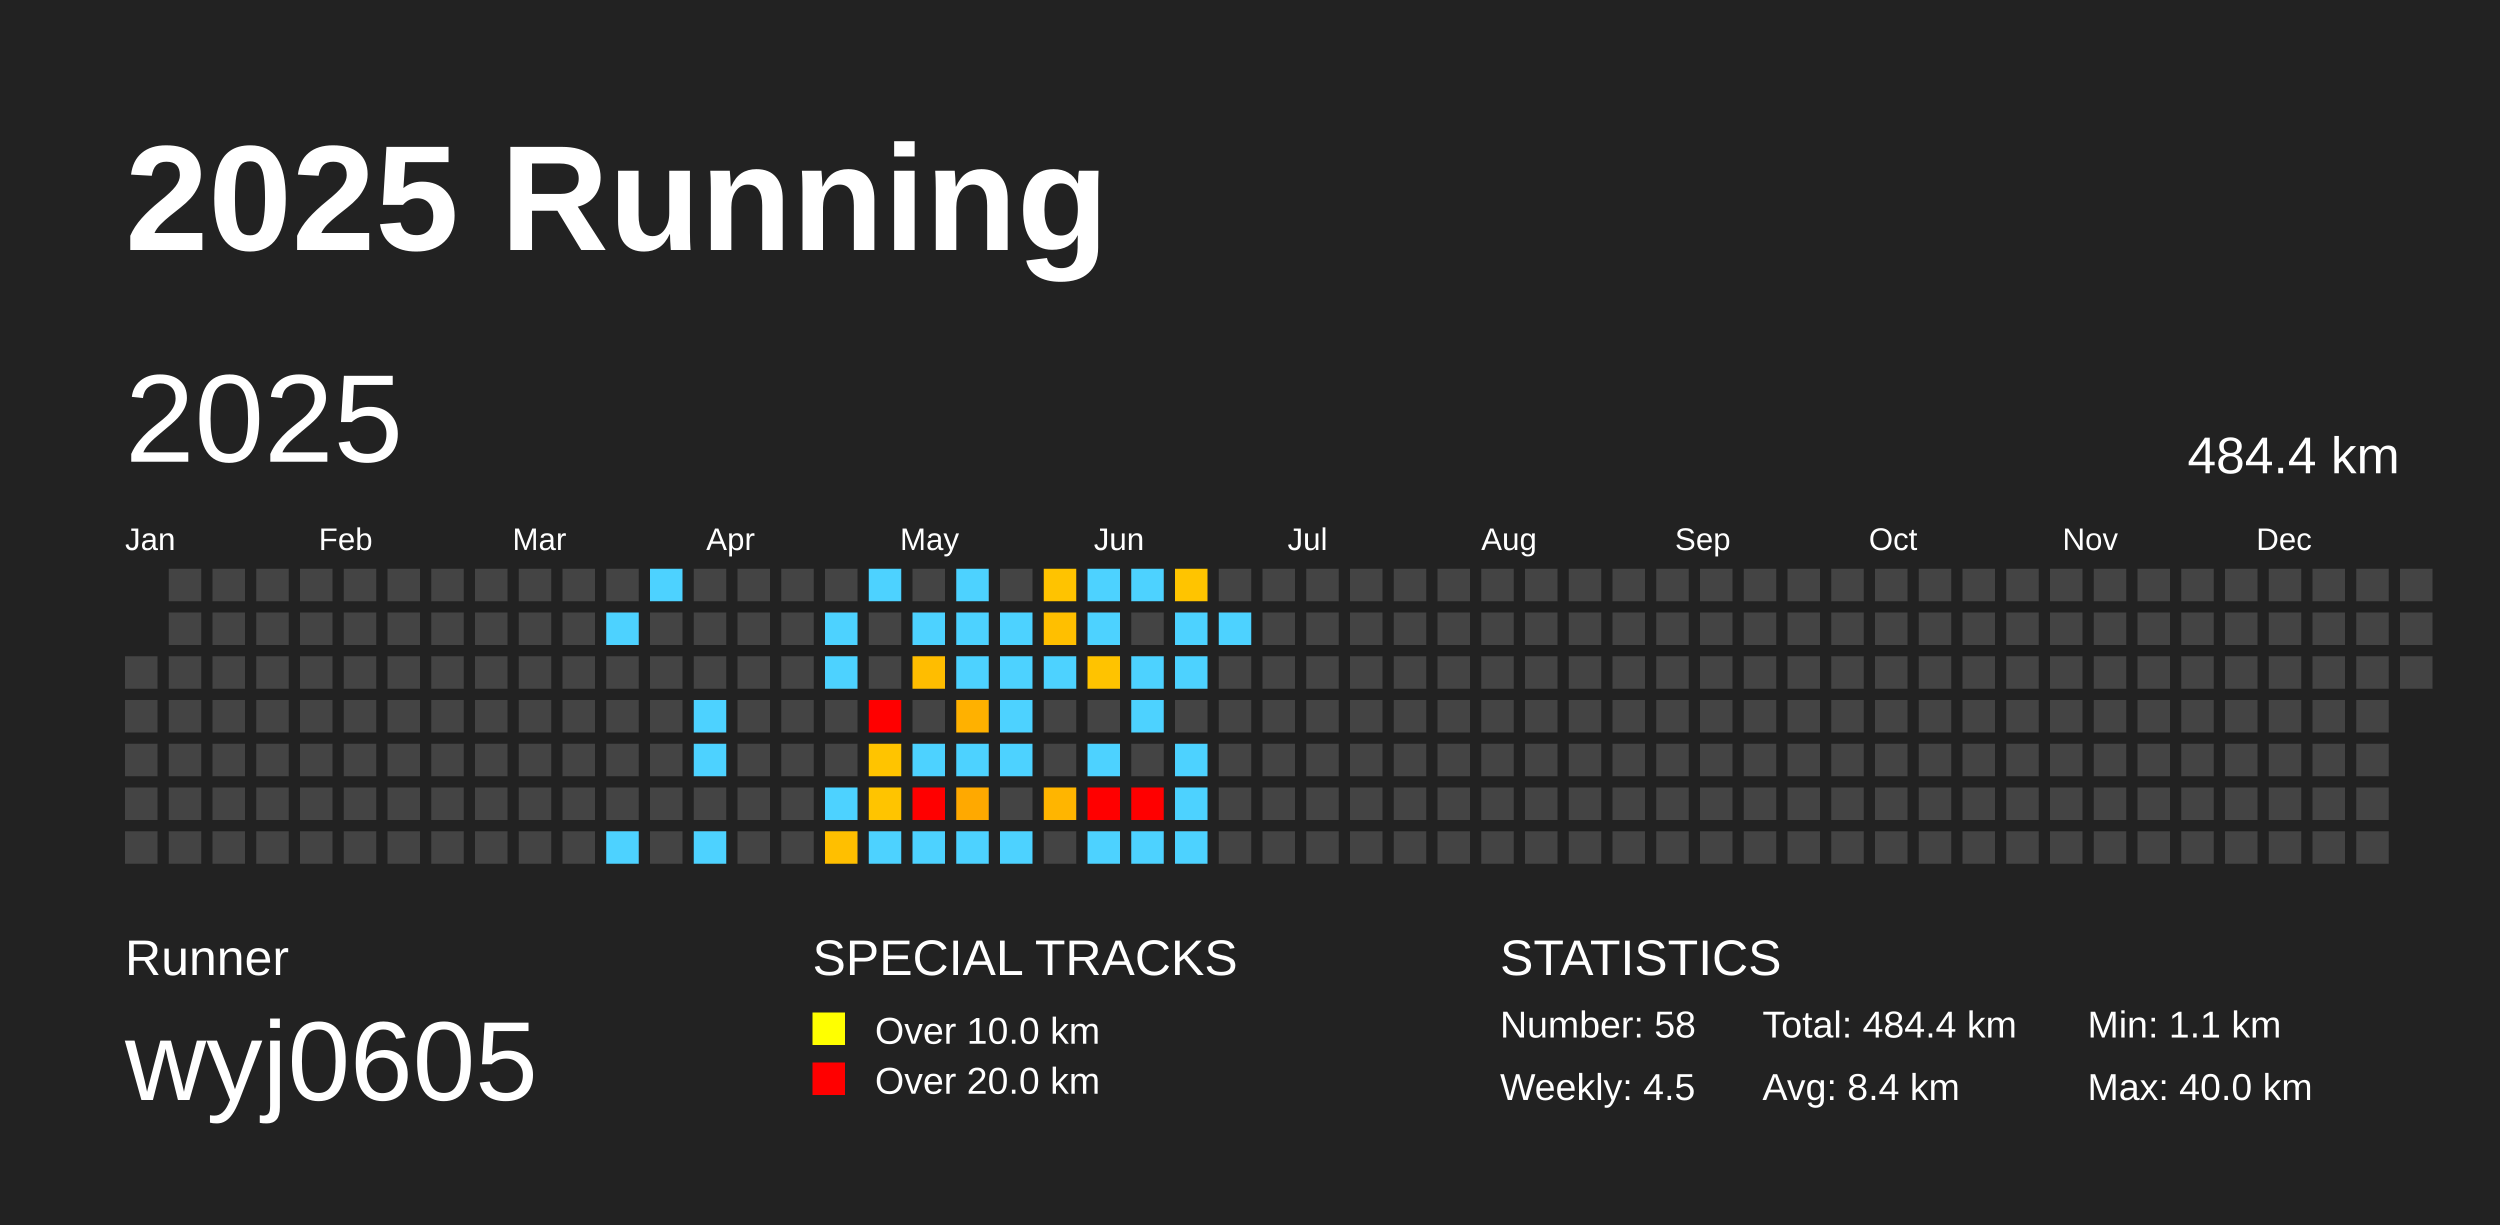
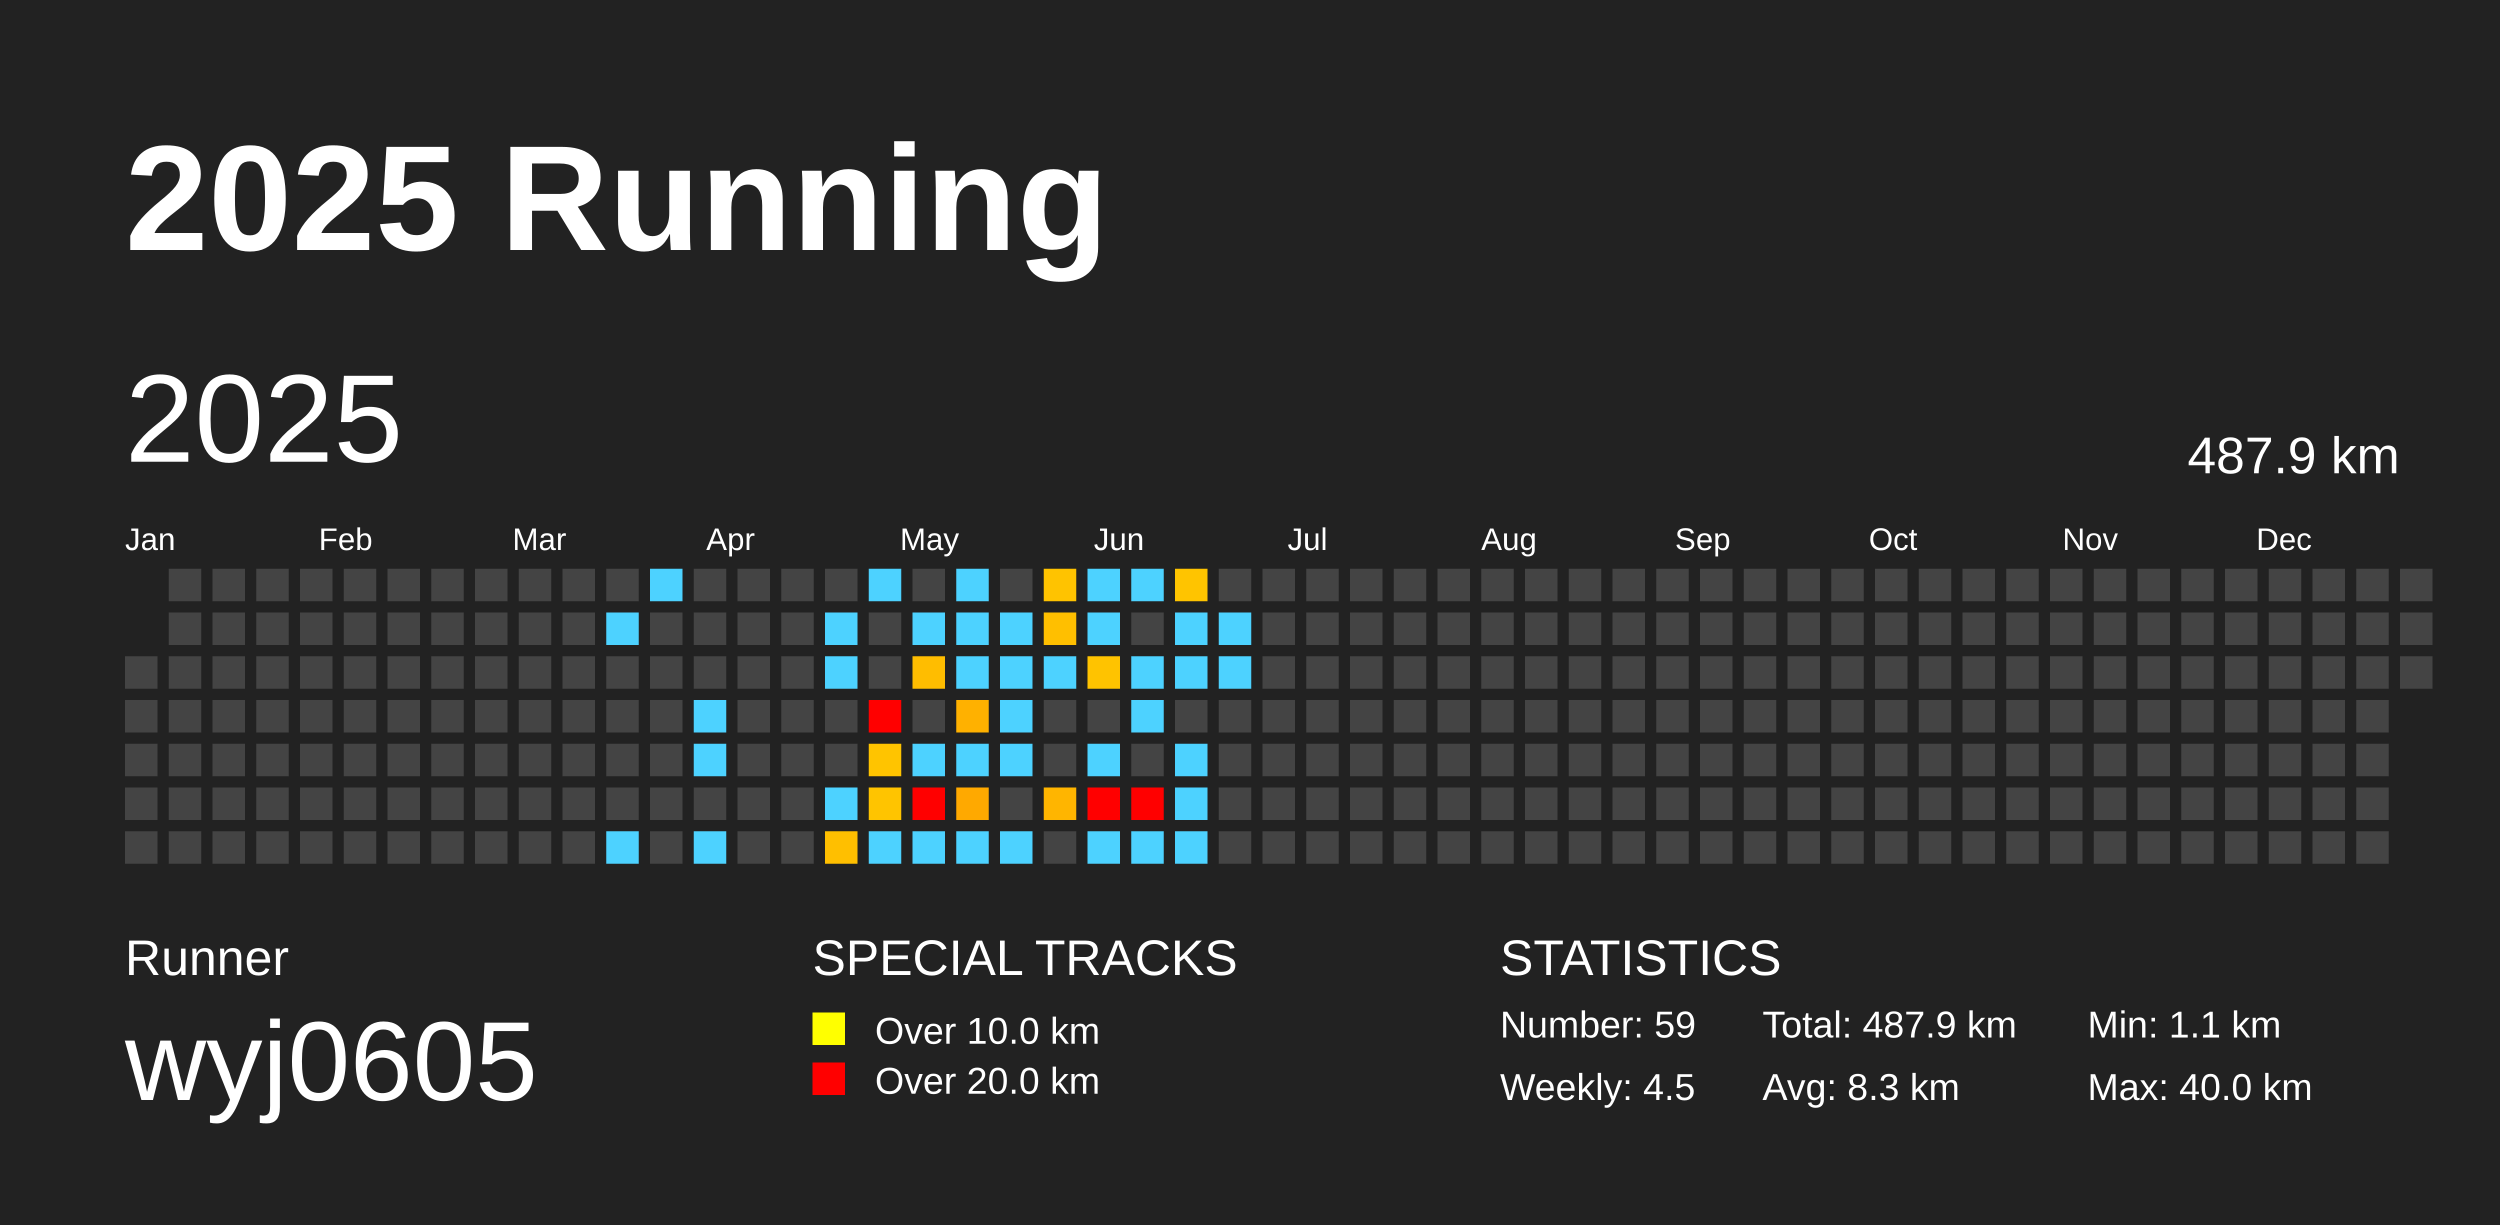
<svg xmlns="http://www.w3.org/2000/svg" baseProfile="full" height="98mm" version="1.1" viewBox="0,0,200,98" width="200mm">
  <defs />
  <rect fill="#222222" height="98" width="200" x="0" y="0" />
  <text fill="#FFFFFF" style="font-size:12px; font-family:Arial; font-weight:bold;" x="10" y="20">2025 Running</text>
  <text fill="#FFFFFF" style="font-size:4px; font-family:Arial" x="10" y="78">Runner</text>
  <text fill="#FFFFFF" style="font-size:9px; font-family:Arial" x="10" y="88">wyj0605</text>
  <text fill="#FFFFFF" style="font-size:4px; font-family:Arial" x="65" y="78">SPECIAL TRACKS</text>
  <rect fill="yellow" height="2.6" width="2.6" x="65" y="81" />
  <text fill="#FFFFFF" style="font-size:3px; font-family:Arial" x="70" y="83.5">Over 10.0 km</text>
  <rect fill="red" height="2.6" width="2.6" x="65" y="85" />
  <text fill="#FFFFFF" style="font-size:3px; font-family:Arial" x="70" y="87.5">Over 20.0 km</text>
  <text fill="#FFFFFF" style="font-size:4px; font-family:Arial" x="120" y="78">STATISTICS</text>
-   <text fill="#FFFFFF" style="font-size:3px; font-family:Arial" x="120" y="83">Number: 58</text>
+   <text fill="#FFFFFF" style="font-size:3px; font-family:Arial" x="120" y="83">Number: 59</text>
  <text fill="#FFFFFF" style="font-size:3px; font-family:Arial" x="120" y="88">Weekly: 4.5</text>
-   <text fill="#FFFFFF" style="font-size:3px; font-family:Arial" x="141" y="83">Total: 484.4 km</text>
-   <text fill="#FFFFFF" style="font-size:3px; font-family:Arial" x="141" y="88">Avg: 8.4 km</text>
+   <text fill="#FFFFFF" style="font-size:3px; font-family:Arial" x="141" y="83">Total: 487.9 km</text>
+   <text fill="#FFFFFF" style="font-size:3px; font-family:Arial" x="141" y="88">Avg: 8.3 km</text>
  <text fill="#FFFFFF" style="font-size:3px; font-family:Arial" x="167" y="83">Min: 1.1 km</text>
  <text fill="#FFFFFF" style="font-size:3px; font-family:Arial" x="167" y="88">Max: 40.0 km</text>
  <text dominant-baseline="hanging" fill="#FFFFFF" style="font-size:10.0px; font-family:Arial;" x="10" y="30">2025</text>
-   <text dominant-baseline="hanging" fill="#FFFFFF" style="font-size:4.125px; font-family:Arial;" x="175" y="35">484.4 km</text>
+   <text dominant-baseline="hanging" fill="#FFFFFF" style="font-size:4.125px; font-family:Arial;" x="175" y="35">487.9 km</text>
  <text fill="#FFFFFF" style="font-size:2.5px; font-family:Arial" x="10.0" y="44">Jan</text>
  <text fill="#FFFFFF" style="font-size:2.5px; font-family:Arial" x="25.5" y="44">Feb</text>
  <text fill="#FFFFFF" style="font-size:2.5px; font-family:Arial" x="41.0" y="44">Mar</text>
  <text fill="#FFFFFF" style="font-size:2.5px; font-family:Arial" x="56.5" y="44">Apr</text>
  <text fill="#FFFFFF" style="font-size:2.5px; font-family:Arial" x="72.0" y="44">May</text>
  <text fill="#FFFFFF" style="font-size:2.5px; font-family:Arial" x="87.5" y="44">Jun</text>
  <text fill="#FFFFFF" style="font-size:2.5px; font-family:Arial" x="103.0" y="44">Jul</text>
  <text fill="#FFFFFF" style="font-size:2.5px; font-family:Arial" x="118.5" y="44">Aug</text>
  <text fill="#FFFFFF" style="font-size:2.5px; font-family:Arial" x="134.0" y="44">Sep</text>
  <text fill="#FFFFFF" style="font-size:2.5px; font-family:Arial" x="149.5" y="44">Oct</text>
  <text fill="#FFFFFF" style="font-size:2.5px; font-family:Arial" x="165.0" y="44">Nov</text>
  <text fill="#FFFFFF" style="font-size:2.5px; font-family:Arial" x="180.5" y="44">Dec</text>
  <rect fill="#444444" height="2.6" width="2.6" x="10.0" y="52.5" />
  <rect fill="#444444" height="2.6" width="2.6" x="10.0" y="56.0" />
  <rect fill="#444444" height="2.6" width="2.6" x="10.0" y="59.5" />
  <rect fill="#444444" height="2.6" width="2.6" x="10.0" y="63.0" />
  <rect fill="#444444" height="2.6" width="2.6" x="10.0" y="66.5" />
  <rect fill="#444444" height="2.6" width="2.6" x="13.5" y="45.5" />
  <rect fill="#444444" height="2.6" width="2.6" x="13.5" y="49.0" />
  <rect fill="#444444" height="2.6" width="2.6" x="13.5" y="52.5" />
  <rect fill="#444444" height="2.6" width="2.6" x="13.5" y="56.0" />
  <rect fill="#444444" height="2.6" width="2.6" x="13.5" y="59.5" />
  <rect fill="#444444" height="2.6" width="2.6" x="13.5" y="63.0" />
  <rect fill="#444444" height="2.6" width="2.6" x="13.5" y="66.5" />
  <rect fill="#444444" height="2.6" width="2.6" x="17.0" y="45.5" />
  <rect fill="#444444" height="2.6" width="2.6" x="17.0" y="49.0" />
  <rect fill="#444444" height="2.6" width="2.6" x="17.0" y="52.5" />
  <rect fill="#444444" height="2.6" width="2.6" x="17.0" y="56.0" />
  <rect fill="#444444" height="2.6" width="2.6" x="17.0" y="59.5" />
  <rect fill="#444444" height="2.6" width="2.6" x="17.0" y="63.0" />
  <rect fill="#444444" height="2.6" width="2.6" x="17.0" y="66.5" />
  <rect fill="#444444" height="2.6" width="2.6" x="20.5" y="45.5" />
  <rect fill="#444444" height="2.6" width="2.6" x="20.5" y="49.0" />
  <rect fill="#444444" height="2.6" width="2.6" x="20.5" y="52.5" />
  <rect fill="#444444" height="2.6" width="2.6" x="20.5" y="56.0" />
  <rect fill="#444444" height="2.6" width="2.6" x="20.5" y="59.5" />
  <rect fill="#444444" height="2.6" width="2.6" x="20.5" y="63.0" />
  <rect fill="#444444" height="2.6" width="2.6" x="20.5" y="66.5" />
  <rect fill="#444444" height="2.6" width="2.6" x="24.0" y="45.5" />
  <rect fill="#444444" height="2.6" width="2.6" x="24.0" y="49.0" />
  <rect fill="#444444" height="2.6" width="2.6" x="24.0" y="52.5" />
  <rect fill="#444444" height="2.6" width="2.6" x="24.0" y="56.0" />
  <rect fill="#444444" height="2.6" width="2.6" x="24.0" y="59.5" />
  <rect fill="#444444" height="2.6" width="2.6" x="24.0" y="63.0" />
  <rect fill="#444444" height="2.6" width="2.6" x="24.0" y="66.5" />
  <rect fill="#444444" height="2.6" width="2.6" x="27.5" y="45.5" />
  <rect fill="#444444" height="2.6" width="2.6" x="27.5" y="49.0" />
  <rect fill="#444444" height="2.6" width="2.6" x="27.5" y="52.5" />
  <rect fill="#444444" height="2.6" width="2.6" x="27.5" y="56.0" />
  <rect fill="#444444" height="2.6" width="2.6" x="27.5" y="59.5" />
  <rect fill="#444444" height="2.6" width="2.6" x="27.5" y="63.0" />
  <rect fill="#444444" height="2.6" width="2.6" x="27.5" y="66.5" />
  <rect fill="#444444" height="2.6" width="2.6" x="31.0" y="45.5" />
  <rect fill="#444444" height="2.6" width="2.6" x="31.0" y="49.0" />
  <rect fill="#444444" height="2.6" width="2.6" x="31.0" y="52.5" />
  <rect fill="#444444" height="2.6" width="2.6" x="31.0" y="56.0" />
  <rect fill="#444444" height="2.6" width="2.6" x="31.0" y="59.5" />
  <rect fill="#444444" height="2.6" width="2.6" x="31.0" y="63.0" />
  <rect fill="#444444" height="2.6" width="2.6" x="31.0" y="66.5" />
  <rect fill="#444444" height="2.6" width="2.6" x="34.5" y="45.5" />
  <rect fill="#444444" height="2.6" width="2.6" x="34.5" y="49.0" />
  <rect fill="#444444" height="2.6" width="2.6" x="34.5" y="52.5" />
  <rect fill="#444444" height="2.6" width="2.6" x="34.5" y="56.0" />
  <rect fill="#444444" height="2.6" width="2.6" x="34.5" y="59.5" />
  <rect fill="#444444" height="2.6" width="2.6" x="34.5" y="63.0" />
  <rect fill="#444444" height="2.6" width="2.6" x="34.5" y="66.5" />
  <rect fill="#444444" height="2.6" width="2.6" x="38.0" y="45.5" />
  <rect fill="#444444" height="2.6" width="2.6" x="38.0" y="49.0" />
  <rect fill="#444444" height="2.6" width="2.6" x="38.0" y="52.5" />
  <rect fill="#444444" height="2.6" width="2.6" x="38.0" y="56.0" />
  <rect fill="#444444" height="2.6" width="2.6" x="38.0" y="59.5" />
  <rect fill="#444444" height="2.6" width="2.6" x="38.0" y="63.0" />
  <rect fill="#444444" height="2.6" width="2.6" x="38.0" y="66.5" />
  <rect fill="#444444" height="2.6" width="2.6" x="41.5" y="45.5" />
  <rect fill="#444444" height="2.6" width="2.6" x="41.5" y="49.0" />
  <rect fill="#444444" height="2.6" width="2.6" x="41.5" y="52.5" />
  <rect fill="#444444" height="2.6" width="2.6" x="41.5" y="56.0" />
  <rect fill="#444444" height="2.6" width="2.6" x="41.5" y="59.5" />
  <rect fill="#444444" height="2.6" width="2.6" x="41.5" y="63.0" />
  <rect fill="#444444" height="2.6" width="2.6" x="41.5" y="66.5" />
  <rect fill="#444444" height="2.6" width="2.6" x="45.0" y="45.5" />
  <rect fill="#444444" height="2.6" width="2.6" x="45.0" y="49.0" />
  <rect fill="#444444" height="2.6" width="2.6" x="45.0" y="52.5" />
  <rect fill="#444444" height="2.6" width="2.6" x="45.0" y="56.0" />
  <rect fill="#444444" height="2.6" width="2.6" x="45.0" y="59.5" />
  <rect fill="#444444" height="2.6" width="2.6" x="45.0" y="63.0" />
  <rect fill="#444444" height="2.6" width="2.6" x="45.0" y="66.5" />
  <rect fill="#444444" height="2.6" width="2.6" x="48.5" y="45.5" />
  <rect fill="#4dd2ff" height="2.6" width="2.6" x="48.5" y="49.0" />
  <rect fill="#444444" height="2.6" width="2.6" x="48.5" y="52.5" />
  <rect fill="#444444" height="2.6" width="2.6" x="48.5" y="56.0" />
  <rect fill="#444444" height="2.6" width="2.6" x="48.5" y="59.5" />
  <rect fill="#444444" height="2.6" width="2.6" x="48.5" y="63.0" />
  <rect fill="#4dd2ff" height="2.6" width="2.6" x="48.5" y="66.5" />
  <rect fill="#4dd2ff" height="2.6" width="2.6" x="52.0" y="45.5" />
  <rect fill="#444444" height="2.6" width="2.6" x="52.0" y="49.0" />
  <rect fill="#444444" height="2.6" width="2.6" x="52.0" y="52.5" />
  <rect fill="#444444" height="2.6" width="2.6" x="52.0" y="56.0" />
  <rect fill="#444444" height="2.6" width="2.6" x="52.0" y="59.5" />
  <rect fill="#444444" height="2.6" width="2.6" x="52.0" y="63.0" />
  <rect fill="#444444" height="2.6" width="2.6" x="52.0" y="66.5" />
  <rect fill="#444444" height="2.6" width="2.6" x="55.5" y="45.5" />
  <rect fill="#444444" height="2.6" width="2.6" x="55.5" y="49.0" />
  <rect fill="#444444" height="2.6" width="2.6" x="55.5" y="52.5" />
  <rect fill="#4dd2ff" height="2.6" width="2.6" x="55.5" y="56.0" />
  <rect fill="#4dd2ff" height="2.6" width="2.6" x="55.5" y="59.5" />
  <rect fill="#444444" height="2.6" width="2.6" x="55.5" y="63.0" />
  <rect fill="#4dd2ff" height="2.6" width="2.6" x="55.5" y="66.5" />
  <rect fill="#444444" height="2.6" width="2.6" x="59.0" y="45.5" />
  <rect fill="#444444" height="2.6" width="2.6" x="59.0" y="49.0" />
  <rect fill="#444444" height="2.6" width="2.6" x="59.0" y="52.5" />
  <rect fill="#444444" height="2.6" width="2.6" x="59.0" y="56.0" />
  <rect fill="#444444" height="2.6" width="2.6" x="59.0" y="59.5" />
  <rect fill="#444444" height="2.6" width="2.6" x="59.0" y="63.0" />
  <rect fill="#444444" height="2.6" width="2.6" x="59.0" y="66.5" />
  <rect fill="#444444" height="2.6" width="2.6" x="62.5" y="45.5" />
  <rect fill="#444444" height="2.6" width="2.6" x="62.5" y="49.0" />
  <rect fill="#444444" height="2.6" width="2.6" x="62.5" y="52.5" />
  <rect fill="#444444" height="2.6" width="2.6" x="62.5" y="56.0" />
  <rect fill="#444444" height="2.6" width="2.6" x="62.5" y="59.5" />
  <rect fill="#444444" height="2.6" width="2.6" x="62.5" y="63.0" />
  <rect fill="#444444" height="2.6" width="2.6" x="62.5" y="66.5" />
  <rect fill="#444444" height="2.6" width="2.6" x="66.0" y="45.5" />
  <rect fill="#4dd2ff" height="2.6" width="2.6" x="66.0" y="49.0" />
  <rect fill="#4dd2ff" height="2.6" width="2.6" x="66.0" y="52.5" />
  <rect fill="#444444" height="2.6" width="2.6" x="66.0" y="56.0" />
  <rect fill="#444444" height="2.6" width="2.6" x="66.0" y="59.5" />
  <rect fill="#4dd2ff" height="2.6" width="2.6" x="66.0" y="63.0" />
  <rect fill="#ffbf00" height="2.6" width="2.6" x="66.0" y="66.5" />
  <rect fill="#4dd2ff" height="2.6" width="2.6" x="69.5" y="45.5" />
  <rect fill="#444444" height="2.6" width="2.6" x="69.5" y="49.0" />
  <rect fill="#444444" height="2.6" width="2.6" x="69.5" y="52.5" />
  <rect fill="red" height="2.6" width="2.6" x="69.5" y="56.0" />
  <rect fill="#ffc400" height="2.6" width="2.6" x="69.5" y="59.5" />
  <rect fill="#ffc400" height="2.6" width="2.6" x="69.5" y="63.0" />
  <rect fill="#4dd2ff" height="2.6" width="2.6" x="69.5" y="66.5" />
  <rect fill="#444444" height="2.6" width="2.6" x="73.0" y="45.5" />
  <rect fill="#4dd2ff" height="2.6" width="2.6" x="73.0" y="49.0" />
  <rect fill="#ffbd00" height="2.6" width="2.6" x="73.0" y="52.5" />
  <rect fill="#444444" height="2.6" width="2.6" x="73.0" y="56.0" />
  <rect fill="#4dd2ff" height="2.6" width="2.6" x="73.0" y="59.5" />
  <rect fill="red" height="2.6" width="2.6" x="73.0" y="63.0" />
  <rect fill="#4dd2ff" height="2.6" width="2.6" x="73.0" y="66.5" />
  <rect fill="#4dd2ff" height="2.6" width="2.6" x="76.5" y="45.5" />
  <rect fill="#4dd2ff" height="2.6" width="2.6" x="76.5" y="49.0" />
  <rect fill="#4dd2ff" height="2.6" width="2.6" x="76.5" y="52.5" />
  <rect fill="#ffb100" height="2.6" width="2.6" x="76.5" y="56.0" />
  <rect fill="#4dd2ff" height="2.6" width="2.6" x="76.5" y="59.5" />
  <rect fill="#ffa900" height="2.6" width="2.6" x="76.5" y="63.0" />
  <rect fill="#4dd2ff" height="2.6" width="2.6" x="76.5" y="66.5" />
  <rect fill="#444444" height="2.6" width="2.6" x="80.0" y="45.5" />
  <rect fill="#4dd2ff" height="2.6" width="2.6" x="80.0" y="49.0" />
  <rect fill="#4dd2ff" height="2.6" width="2.6" x="80.0" y="52.5" />
  <rect fill="#4dd2ff" height="2.6" width="2.6" x="80.0" y="56.0" />
  <rect fill="#4dd2ff" height="2.6" width="2.6" x="80.0" y="59.5" />
  <rect fill="#444444" height="2.6" width="2.6" x="80.0" y="63.0" />
  <rect fill="#4dd2ff" height="2.6" width="2.6" x="80.0" y="66.5" />
  <rect fill="#ffc300" height="2.6" width="2.6" x="83.5" y="45.5" />
  <rect fill="#ffbf00" height="2.6" width="2.6" x="83.5" y="49.0" />
  <rect fill="#4dd2ff" height="2.6" width="2.6" x="83.5" y="52.5" />
  <rect fill="#444444" height="2.6" width="2.6" x="83.5" y="56.0" />
  <rect fill="#444444" height="2.6" width="2.6" x="83.5" y="59.5" />
  <rect fill="#ffb500" height="2.6" width="2.6" x="83.5" y="63.0" />
  <rect fill="#444444" height="2.6" width="2.6" x="83.5" y="66.5" />
  <rect fill="#4dd2ff" height="2.6" width="2.6" x="87.0" y="45.5" />
  <rect fill="#4dd2ff" height="2.6" width="2.6" x="87.0" y="49.0" />
  <rect fill="#ffc300" height="2.6" width="2.6" x="87.0" y="52.5" />
  <rect fill="#444444" height="2.6" width="2.6" x="87.0" y="56.0" />
  <rect fill="#4dd2ff" height="2.6" width="2.6" x="87.0" y="59.5" />
  <rect fill="red" height="2.6" width="2.6" x="87.0" y="63.0" />
  <rect fill="#4dd2ff" height="2.6" width="2.6" x="87.0" y="66.5" />
  <rect fill="#4dd2ff" height="2.6" width="2.6" x="90.5" y="45.5" />
  <rect fill="#444444" height="2.6" width="2.6" x="90.5" y="49.0" />
  <rect fill="#4dd2ff" height="2.6" width="2.6" x="90.5" y="52.5" />
  <rect fill="#4dd2ff" height="2.6" width="2.6" x="90.5" y="56.0" />
  <rect fill="#444444" height="2.6" width="2.6" x="90.5" y="59.5" />
  <rect fill="red" height="2.6" width="2.6" x="90.5" y="63.0" />
  <rect fill="#4dd2ff" height="2.6" width="2.6" x="90.5" y="66.5" />
  <rect fill="#ffc400" height="2.6" width="2.6" x="94.0" y="45.5" />
  <rect fill="#4dd2ff" height="2.6" width="2.6" x="94.0" y="49.0" />
  <rect fill="#4dd2ff" height="2.6" width="2.6" x="94.0" y="52.5" />
  <rect fill="#444444" height="2.6" width="2.6" x="94.0" y="56.0" />
  <rect fill="#4dd2ff" height="2.6" width="2.6" x="94.0" y="59.5" />
  <rect fill="#4dd2ff" height="2.6" width="2.6" x="94.0" y="63.0" />
  <rect fill="#4dd2ff" height="2.6" width="2.6" x="94.0" y="66.5" />
  <rect fill="#444444" height="2.6" width="2.6" x="97.5" y="45.5" />
  <rect fill="#4dd2ff" height="2.6" width="2.6" x="97.5" y="49.0" />
-   <rect fill="#444444" height="2.6" width="2.6" x="97.5" y="52.5" />
+   <rect fill="#4dd2ff" height="2.6" width="2.6" x="97.5" y="52.5" />
  <rect fill="#444444" height="2.6" width="2.6" x="97.5" y="56.0" />
  <rect fill="#444444" height="2.6" width="2.6" x="97.5" y="59.5" />
  <rect fill="#444444" height="2.6" width="2.6" x="97.5" y="63.0" />
  <rect fill="#444444" height="2.6" width="2.6" x="97.5" y="66.5" />
  <rect fill="#444444" height="2.6" width="2.6" x="101.0" y="45.5" />
  <rect fill="#444444" height="2.6" width="2.6" x="101.0" y="49.0" />
  <rect fill="#444444" height="2.6" width="2.6" x="101.0" y="52.5" />
  <rect fill="#444444" height="2.6" width="2.6" x="101.0" y="56.0" />
  <rect fill="#444444" height="2.6" width="2.6" x="101.0" y="59.5" />
  <rect fill="#444444" height="2.6" width="2.6" x="101.0" y="63.0" />
  <rect fill="#444444" height="2.6" width="2.6" x="101.0" y="66.5" />
  <rect fill="#444444" height="2.6" width="2.6" x="104.5" y="45.5" />
  <rect fill="#444444" height="2.6" width="2.6" x="104.5" y="49.0" />
  <rect fill="#444444" height="2.6" width="2.6" x="104.5" y="52.5" />
  <rect fill="#444444" height="2.6" width="2.6" x="104.5" y="56.0" />
  <rect fill="#444444" height="2.6" width="2.6" x="104.5" y="59.5" />
  <rect fill="#444444" height="2.6" width="2.6" x="104.5" y="63.0" />
  <rect fill="#444444" height="2.6" width="2.6" x="104.5" y="66.5" />
  <rect fill="#444444" height="2.6" width="2.6" x="108.0" y="45.5" />
  <rect fill="#444444" height="2.6" width="2.6" x="108.0" y="49.0" />
  <rect fill="#444444" height="2.6" width="2.6" x="108.0" y="52.5" />
  <rect fill="#444444" height="2.6" width="2.6" x="108.0" y="56.0" />
  <rect fill="#444444" height="2.6" width="2.6" x="108.0" y="59.5" />
  <rect fill="#444444" height="2.6" width="2.6" x="108.0" y="63.0" />
  <rect fill="#444444" height="2.6" width="2.6" x="108.0" y="66.5" />
  <rect fill="#444444" height="2.6" width="2.6" x="111.5" y="45.5" />
  <rect fill="#444444" height="2.6" width="2.6" x="111.5" y="49.0" />
  <rect fill="#444444" height="2.6" width="2.6" x="111.5" y="52.5" />
  <rect fill="#444444" height="2.6" width="2.6" x="111.5" y="56.0" />
  <rect fill="#444444" height="2.6" width="2.6" x="111.5" y="59.5" />
  <rect fill="#444444" height="2.6" width="2.6" x="111.5" y="63.0" />
  <rect fill="#444444" height="2.6" width="2.6" x="111.5" y="66.5" />
  <rect fill="#444444" height="2.6" width="2.6" x="115.0" y="45.5" />
  <rect fill="#444444" height="2.6" width="2.6" x="115.0" y="49.0" />
  <rect fill="#444444" height="2.6" width="2.6" x="115.0" y="52.5" />
  <rect fill="#444444" height="2.6" width="2.6" x="115.0" y="56.0" />
  <rect fill="#444444" height="2.6" width="2.6" x="115.0" y="59.5" />
  <rect fill="#444444" height="2.6" width="2.6" x="115.0" y="63.0" />
  <rect fill="#444444" height="2.6" width="2.6" x="115.0" y="66.5" />
  <rect fill="#444444" height="2.6" width="2.6" x="118.5" y="45.5" />
  <rect fill="#444444" height="2.6" width="2.6" x="118.5" y="49.0" />
  <rect fill="#444444" height="2.6" width="2.6" x="118.5" y="52.5" />
  <rect fill="#444444" height="2.6" width="2.6" x="118.5" y="56.0" />
  <rect fill="#444444" height="2.6" width="2.6" x="118.5" y="59.5" />
  <rect fill="#444444" height="2.6" width="2.6" x="118.5" y="63.0" />
  <rect fill="#444444" height="2.6" width="2.6" x="118.5" y="66.5" />
  <rect fill="#444444" height="2.6" width="2.6" x="122.0" y="45.5" />
  <rect fill="#444444" height="2.6" width="2.6" x="122.0" y="49.0" />
  <rect fill="#444444" height="2.6" width="2.6" x="122.0" y="52.5" />
  <rect fill="#444444" height="2.6" width="2.6" x="122.0" y="56.0" />
  <rect fill="#444444" height="2.6" width="2.6" x="122.0" y="59.5" />
  <rect fill="#444444" height="2.6" width="2.6" x="122.0" y="63.0" />
  <rect fill="#444444" height="2.6" width="2.6" x="122.0" y="66.5" />
  <rect fill="#444444" height="2.6" width="2.6" x="125.5" y="45.5" />
  <rect fill="#444444" height="2.6" width="2.6" x="125.5" y="49.0" />
  <rect fill="#444444" height="2.6" width="2.6" x="125.5" y="52.5" />
  <rect fill="#444444" height="2.6" width="2.6" x="125.5" y="56.0" />
  <rect fill="#444444" height="2.6" width="2.6" x="125.5" y="59.5" />
  <rect fill="#444444" height="2.6" width="2.6" x="125.5" y="63.0" />
  <rect fill="#444444" height="2.6" width="2.6" x="125.5" y="66.5" />
  <rect fill="#444444" height="2.6" width="2.6" x="129.0" y="45.5" />
  <rect fill="#444444" height="2.6" width="2.6" x="129.0" y="49.0" />
  <rect fill="#444444" height="2.6" width="2.6" x="129.0" y="52.5" />
  <rect fill="#444444" height="2.6" width="2.6" x="129.0" y="56.0" />
  <rect fill="#444444" height="2.6" width="2.6" x="129.0" y="59.5" />
  <rect fill="#444444" height="2.6" width="2.6" x="129.0" y="63.0" />
  <rect fill="#444444" height="2.6" width="2.6" x="129.0" y="66.5" />
  <rect fill="#444444" height="2.6" width="2.6" x="132.5" y="45.5" />
  <rect fill="#444444" height="2.6" width="2.6" x="132.5" y="49.0" />
  <rect fill="#444444" height="2.6" width="2.6" x="132.5" y="52.5" />
  <rect fill="#444444" height="2.6" width="2.6" x="132.5" y="56.0" />
  <rect fill="#444444" height="2.6" width="2.6" x="132.5" y="59.5" />
  <rect fill="#444444" height="2.6" width="2.6" x="132.5" y="63.0" />
  <rect fill="#444444" height="2.6" width="2.6" x="132.5" y="66.5" />
  <rect fill="#444444" height="2.6" width="2.6" x="136.0" y="45.5" />
  <rect fill="#444444" height="2.6" width="2.6" x="136.0" y="49.0" />
  <rect fill="#444444" height="2.6" width="2.6" x="136.0" y="52.5" />
  <rect fill="#444444" height="2.6" width="2.6" x="136.0" y="56.0" />
  <rect fill="#444444" height="2.6" width="2.6" x="136.0" y="59.5" />
  <rect fill="#444444" height="2.6" width="2.6" x="136.0" y="63.0" />
  <rect fill="#444444" height="2.6" width="2.6" x="136.0" y="66.5" />
  <rect fill="#444444" height="2.6" width="2.6" x="139.5" y="45.5" />
  <rect fill="#444444" height="2.6" width="2.6" x="139.5" y="49.0" />
  <rect fill="#444444" height="2.6" width="2.6" x="139.5" y="52.5" />
  <rect fill="#444444" height="2.6" width="2.6" x="139.5" y="56.0" />
  <rect fill="#444444" height="2.6" width="2.6" x="139.5" y="59.5" />
  <rect fill="#444444" height="2.6" width="2.6" x="139.5" y="63.0" />
  <rect fill="#444444" height="2.6" width="2.6" x="139.5" y="66.5" />
  <rect fill="#444444" height="2.6" width="2.6" x="143.0" y="45.5" />
  <rect fill="#444444" height="2.6" width="2.6" x="143.0" y="49.0" />
  <rect fill="#444444" height="2.6" width="2.6" x="143.0" y="52.5" />
  <rect fill="#444444" height="2.6" width="2.6" x="143.0" y="56.0" />
  <rect fill="#444444" height="2.6" width="2.6" x="143.0" y="59.5" />
  <rect fill="#444444" height="2.6" width="2.6" x="143.0" y="63.0" />
  <rect fill="#444444" height="2.6" width="2.6" x="143.0" y="66.5" />
  <rect fill="#444444" height="2.6" width="2.6" x="146.5" y="45.5" />
  <rect fill="#444444" height="2.6" width="2.6" x="146.5" y="49.0" />
  <rect fill="#444444" height="2.6" width="2.6" x="146.5" y="52.5" />
  <rect fill="#444444" height="2.6" width="2.6" x="146.5" y="56.0" />
  <rect fill="#444444" height="2.6" width="2.6" x="146.5" y="59.5" />
  <rect fill="#444444" height="2.6" width="2.6" x="146.5" y="63.0" />
  <rect fill="#444444" height="2.6" width="2.6" x="146.5" y="66.5" />
  <rect fill="#444444" height="2.6" width="2.6" x="150.0" y="45.5" />
  <rect fill="#444444" height="2.6" width="2.6" x="150.0" y="49.0" />
  <rect fill="#444444" height="2.6" width="2.6" x="150.0" y="52.5" />
  <rect fill="#444444" height="2.6" width="2.6" x="150.0" y="56.0" />
  <rect fill="#444444" height="2.6" width="2.6" x="150.0" y="59.5" />
  <rect fill="#444444" height="2.6" width="2.6" x="150.0" y="63.0" />
  <rect fill="#444444" height="2.6" width="2.6" x="150.0" y="66.5" />
  <rect fill="#444444" height="2.6" width="2.6" x="153.5" y="45.5" />
  <rect fill="#444444" height="2.6" width="2.6" x="153.5" y="49.0" />
  <rect fill="#444444" height="2.6" width="2.6" x="153.5" y="52.5" />
  <rect fill="#444444" height="2.6" width="2.6" x="153.5" y="56.0" />
  <rect fill="#444444" height="2.6" width="2.6" x="153.5" y="59.5" />
  <rect fill="#444444" height="2.6" width="2.6" x="153.5" y="63.0" />
  <rect fill="#444444" height="2.6" width="2.6" x="153.5" y="66.5" />
  <rect fill="#444444" height="2.6" width="2.6" x="157.0" y="45.5" />
  <rect fill="#444444" height="2.6" width="2.6" x="157.0" y="49.0" />
  <rect fill="#444444" height="2.6" width="2.6" x="157.0" y="52.5" />
  <rect fill="#444444" height="2.6" width="2.6" x="157.0" y="56.0" />
  <rect fill="#444444" height="2.6" width="2.6" x="157.0" y="59.5" />
  <rect fill="#444444" height="2.6" width="2.6" x="157.0" y="63.0" />
  <rect fill="#444444" height="2.6" width="2.6" x="157.0" y="66.5" />
  <rect fill="#444444" height="2.6" width="2.6" x="160.5" y="45.5" />
  <rect fill="#444444" height="2.6" width="2.6" x="160.5" y="49.0" />
  <rect fill="#444444" height="2.6" width="2.6" x="160.5" y="52.5" />
  <rect fill="#444444" height="2.6" width="2.6" x="160.5" y="56.0" />
  <rect fill="#444444" height="2.6" width="2.6" x="160.5" y="59.5" />
  <rect fill="#444444" height="2.6" width="2.6" x="160.5" y="63.0" />
  <rect fill="#444444" height="2.6" width="2.6" x="160.5" y="66.5" />
  <rect fill="#444444" height="2.6" width="2.6" x="164.0" y="45.5" />
  <rect fill="#444444" height="2.6" width="2.6" x="164.0" y="49.0" />
  <rect fill="#444444" height="2.6" width="2.6" x="164.0" y="52.5" />
  <rect fill="#444444" height="2.6" width="2.6" x="164.0" y="56.0" />
  <rect fill="#444444" height="2.6" width="2.6" x="164.0" y="59.5" />
  <rect fill="#444444" height="2.6" width="2.6" x="164.0" y="63.0" />
  <rect fill="#444444" height="2.6" width="2.6" x="164.0" y="66.5" />
  <rect fill="#444444" height="2.6" width="2.6" x="167.5" y="45.5" />
  <rect fill="#444444" height="2.6" width="2.6" x="167.5" y="49.0" />
  <rect fill="#444444" height="2.6" width="2.6" x="167.5" y="52.5" />
  <rect fill="#444444" height="2.6" width="2.6" x="167.5" y="56.0" />
  <rect fill="#444444" height="2.6" width="2.6" x="167.5" y="59.5" />
  <rect fill="#444444" height="2.6" width="2.6" x="167.5" y="63.0" />
  <rect fill="#444444" height="2.6" width="2.6" x="167.5" y="66.5" />
  <rect fill="#444444" height="2.6" width="2.6" x="171.0" y="45.5" />
  <rect fill="#444444" height="2.6" width="2.6" x="171.0" y="49.0" />
  <rect fill="#444444" height="2.6" width="2.6" x="171.0" y="52.5" />
  <rect fill="#444444" height="2.6" width="2.6" x="171.0" y="56.0" />
  <rect fill="#444444" height="2.6" width="2.6" x="171.0" y="59.5" />
  <rect fill="#444444" height="2.6" width="2.6" x="171.0" y="63.0" />
  <rect fill="#444444" height="2.6" width="2.6" x="171.0" y="66.5" />
  <rect fill="#444444" height="2.6" width="2.6" x="174.5" y="45.5" />
  <rect fill="#444444" height="2.6" width="2.6" x="174.5" y="49.0" />
  <rect fill="#444444" height="2.6" width="2.6" x="174.5" y="52.5" />
  <rect fill="#444444" height="2.6" width="2.6" x="174.5" y="56.0" />
  <rect fill="#444444" height="2.6" width="2.6" x="174.5" y="59.5" />
  <rect fill="#444444" height="2.6" width="2.6" x="174.5" y="63.0" />
  <rect fill="#444444" height="2.6" width="2.6" x="174.5" y="66.5" />
  <rect fill="#444444" height="2.6" width="2.6" x="178.0" y="45.5" />
  <rect fill="#444444" height="2.6" width="2.6" x="178.0" y="49.0" />
  <rect fill="#444444" height="2.6" width="2.6" x="178.0" y="52.5" />
  <rect fill="#444444" height="2.6" width="2.6" x="178.0" y="56.0" />
  <rect fill="#444444" height="2.6" width="2.6" x="178.0" y="59.5" />
  <rect fill="#444444" height="2.6" width="2.6" x="178.0" y="63.0" />
  <rect fill="#444444" height="2.6" width="2.6" x="178.0" y="66.5" />
  <rect fill="#444444" height="2.6" width="2.6" x="181.5" y="45.5" />
  <rect fill="#444444" height="2.6" width="2.6" x="181.5" y="49.0" />
  <rect fill="#444444" height="2.6" width="2.6" x="181.5" y="52.5" />
  <rect fill="#444444" height="2.6" width="2.6" x="181.5" y="56.0" />
  <rect fill="#444444" height="2.6" width="2.6" x="181.5" y="59.5" />
  <rect fill="#444444" height="2.6" width="2.6" x="181.5" y="63.0" />
  <rect fill="#444444" height="2.6" width="2.6" x="181.5" y="66.5" />
  <rect fill="#444444" height="2.6" width="2.6" x="185.0" y="45.5" />
  <rect fill="#444444" height="2.6" width="2.6" x="185.0" y="49.0" />
  <rect fill="#444444" height="2.6" width="2.6" x="185.0" y="52.5" />
  <rect fill="#444444" height="2.6" width="2.6" x="185.0" y="56.0" />
  <rect fill="#444444" height="2.6" width="2.6" x="185.0" y="59.5" />
  <rect fill="#444444" height="2.6" width="2.6" x="185.0" y="63.0" />
  <rect fill="#444444" height="2.6" width="2.6" x="185.0" y="66.5" />
  <rect fill="#444444" height="2.6" width="2.6" x="188.5" y="45.5" />
  <rect fill="#444444" height="2.6" width="2.6" x="188.5" y="49.0" />
  <rect fill="#444444" height="2.6" width="2.6" x="188.5" y="52.5" />
  <rect fill="#444444" height="2.6" width="2.6" x="188.5" y="56.0" />
  <rect fill="#444444" height="2.6" width="2.6" x="188.5" y="59.5" />
  <rect fill="#444444" height="2.6" width="2.6" x="188.5" y="63.0" />
  <rect fill="#444444" height="2.6" width="2.6" x="188.5" y="66.5" />
  <rect fill="#444444" height="2.6" width="2.6" x="192.0" y="45.5" />
  <rect fill="#444444" height="2.6" width="2.6" x="192.0" y="49.0" />
  <rect fill="#444444" height="2.6" width="2.6" x="192.0" y="52.5" />
</svg>
